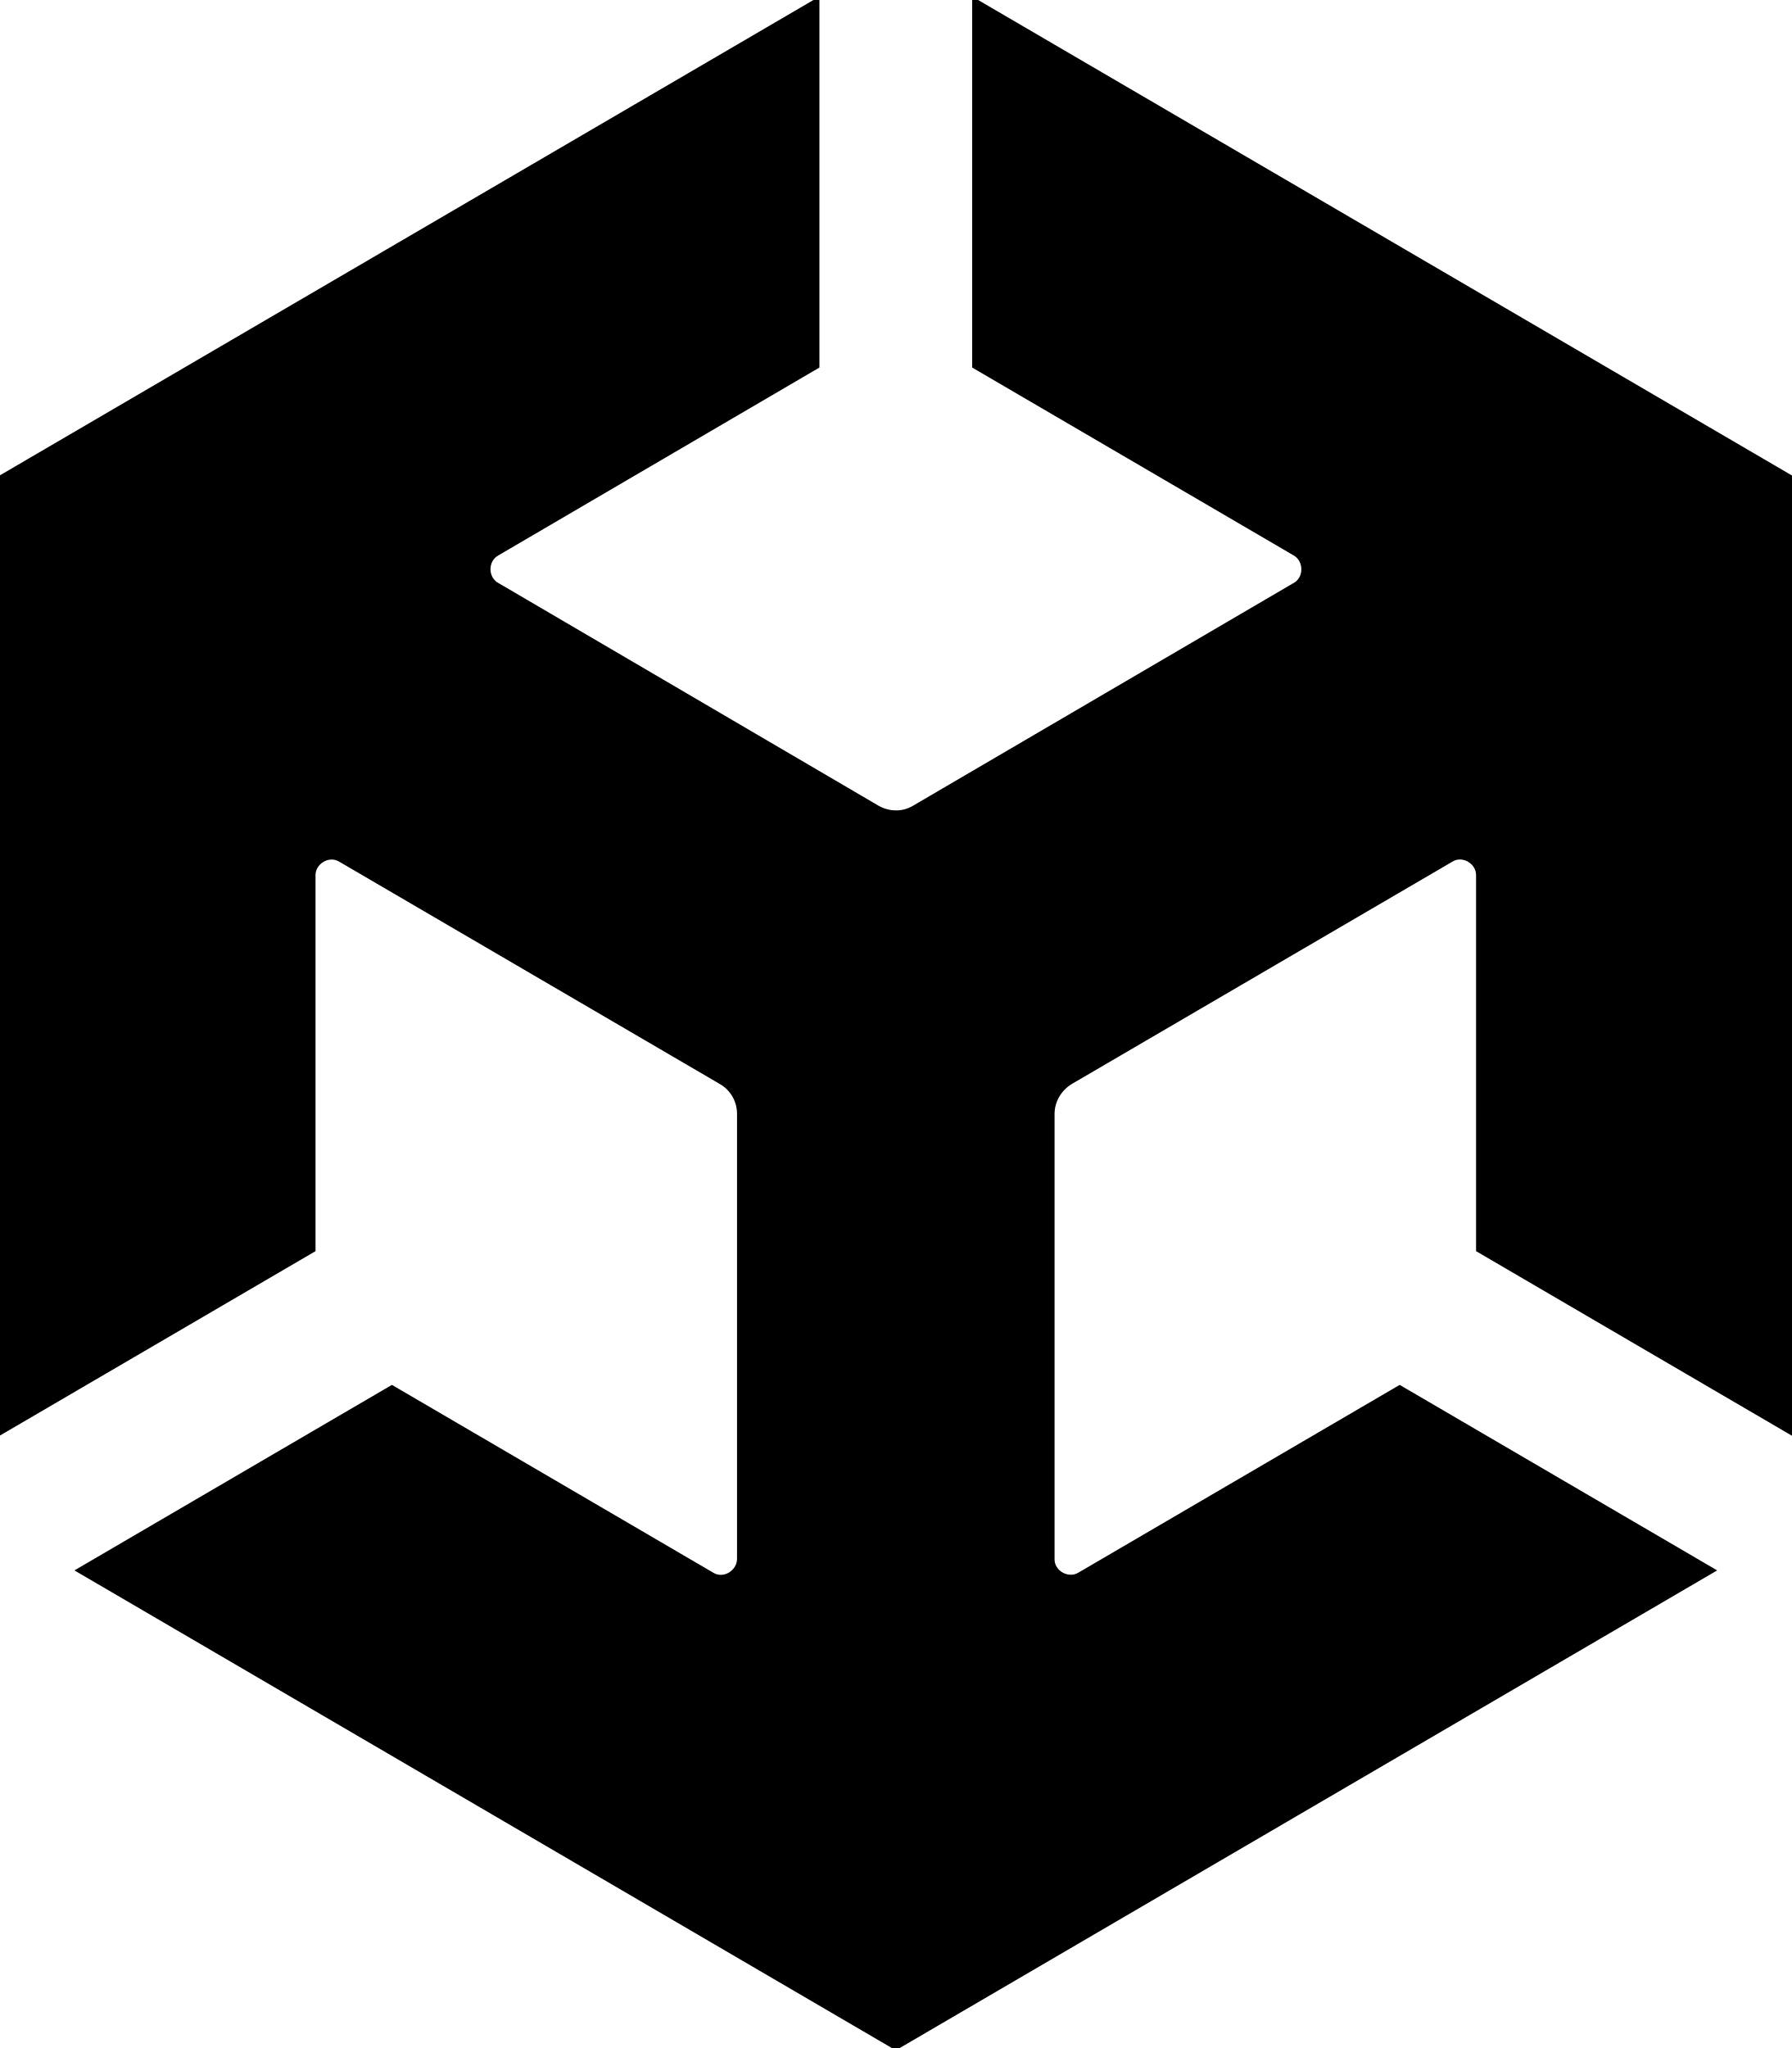
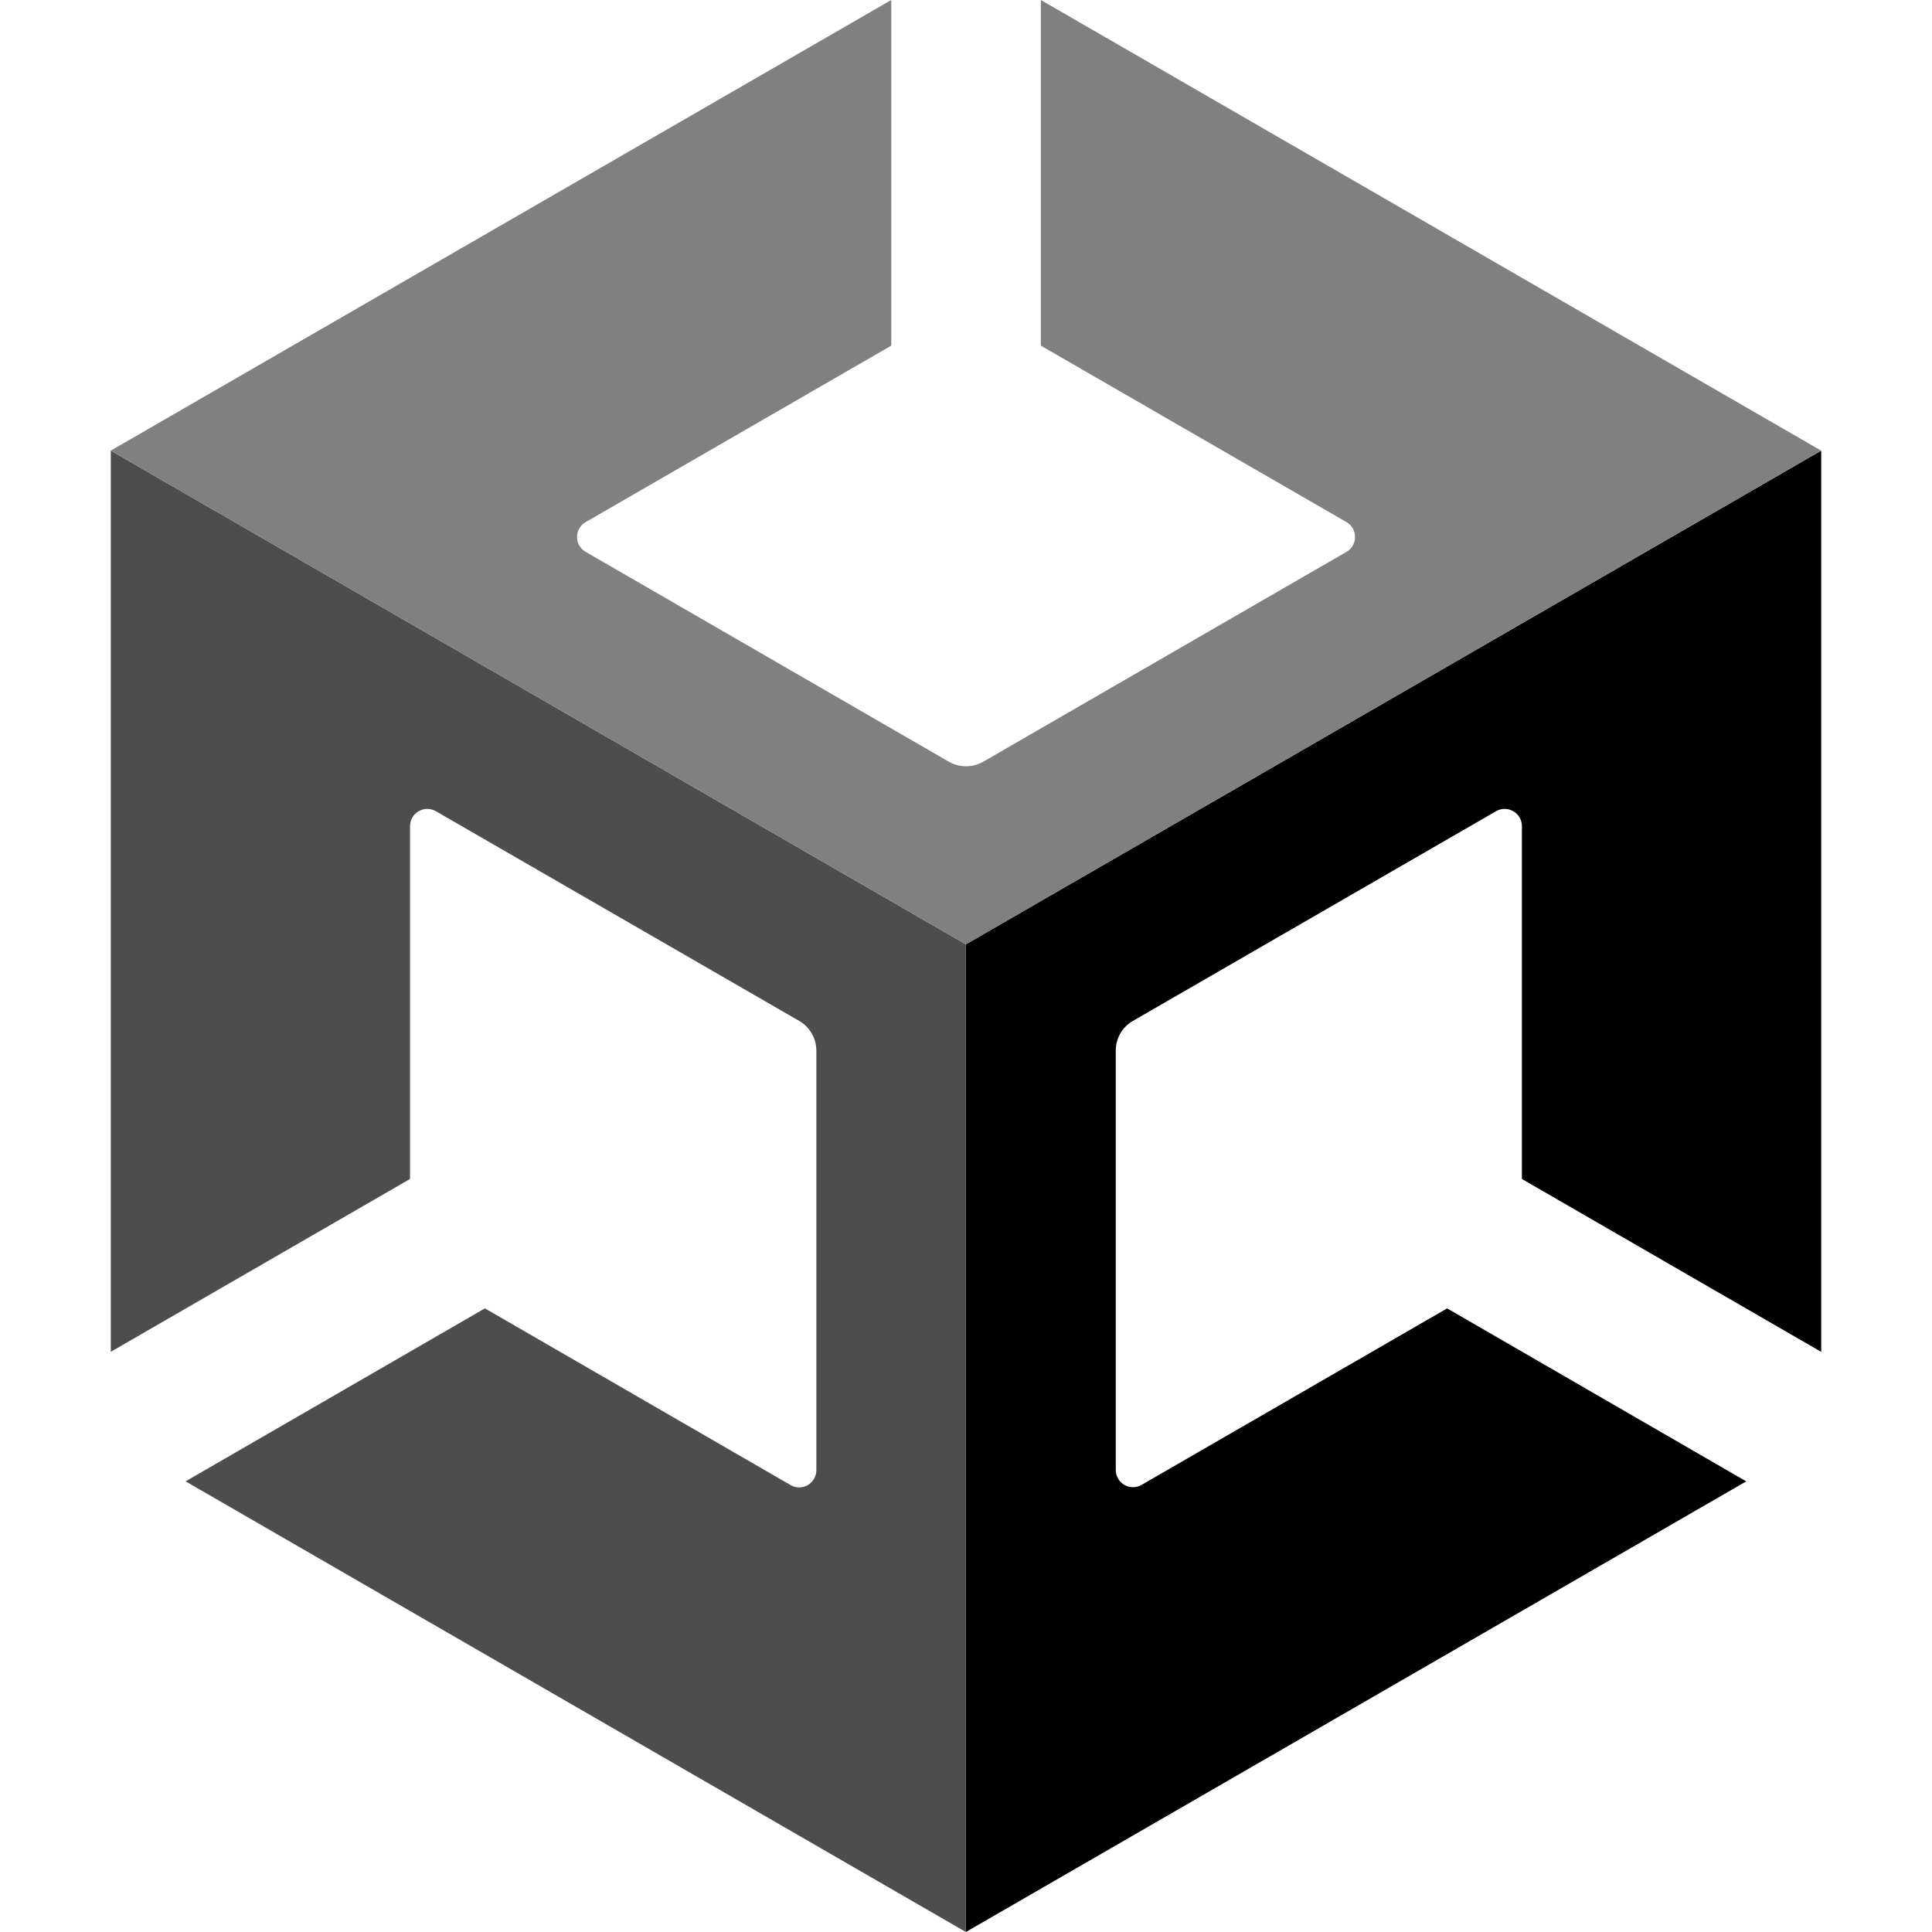
- <svg xmlns="http://www.w3.org/2000/svg" viewBox="0 0 448 512">
-   <path d="M243.6 91.6L323.7 138.4C326.6 140 326.7 144.6 323.7 146.2L228.5 201.9C225.6 203.6 222.2 203.4 219.5 201.9L124.4 146.2C121.4 144.6 121.4 140 124.4 138.4L204.4 91.6V0L0 119.4V358.3L78.4 312.5V218.9C78.3 215.6 82.2 213.2 85.1 215L180.3 270.6C183.2 272.3 184.8 275.3 184.8 278.5V389.7C184.8 393 181 395.4 178.1 393.6L98 346.8L19.6 392.6L224 512L428.4 392.6L350 346.8L269.9 393.6C267.1 395.3 263.1 393.1 263.2 389.7V278.5C263.2 275.1 265.1 272.2 267.7 270.6L362.9 215C365.7 213.2 369.7 215.5 369.6 218.9V312.5L448 358.3V119.4L243.6 0V91.6z" fill="currentColor" stroke="currentColor" />
+ <svg viewBox="0 0 128 128">
+   <path d="m63.991 128 51.702-29.855-19.817-11.461-20.26 11.704a1.151 1.151 0 0 1-1.125-.009 1.145 1.145 0 0 1-.568-.975V69.608c0-.819.424-1.56 1.133-1.968L99.13 53.737a1.119 1.119 0 0 1 1.124.009c.352.195.572.564.576.966V78.11l19.83 11.454V29.855L63.99 62.566Zm0 0" />
+   <path fill="#4d4d4d" d="m52.397 98.401-20.27-11.718-19.832 11.46L63.991 128V62.566L7.34 29.854V89.56l19.825-11.45V54.714c.009-.401.225-.77.572-.966a1.13 1.13 0 0 1 1.13-.009L52.953 67.64a2.275 2.275 0 0 1 1.133 1.97v27.8a1.156 1.156 0 0 1-.565.98 1.131 1.131 0 0 1-1.124.012" />
+   <path fill="gray" d="M68.959 0v22.9L89.22 34.597c.348.203.555.576.555.984 0 .403-.212.772-.555.975L65.137 50.468a2.302 2.302 0 0 1-2.27 0L38.791 36.556a1.122 1.122 0 0 1-.56-.975 1.127 1.127 0 0 1 .56-.984L59.048 22.9V0L7.339 29.855l56.652 32.711 56.665-32.71Zm0 0" />
</svg>
